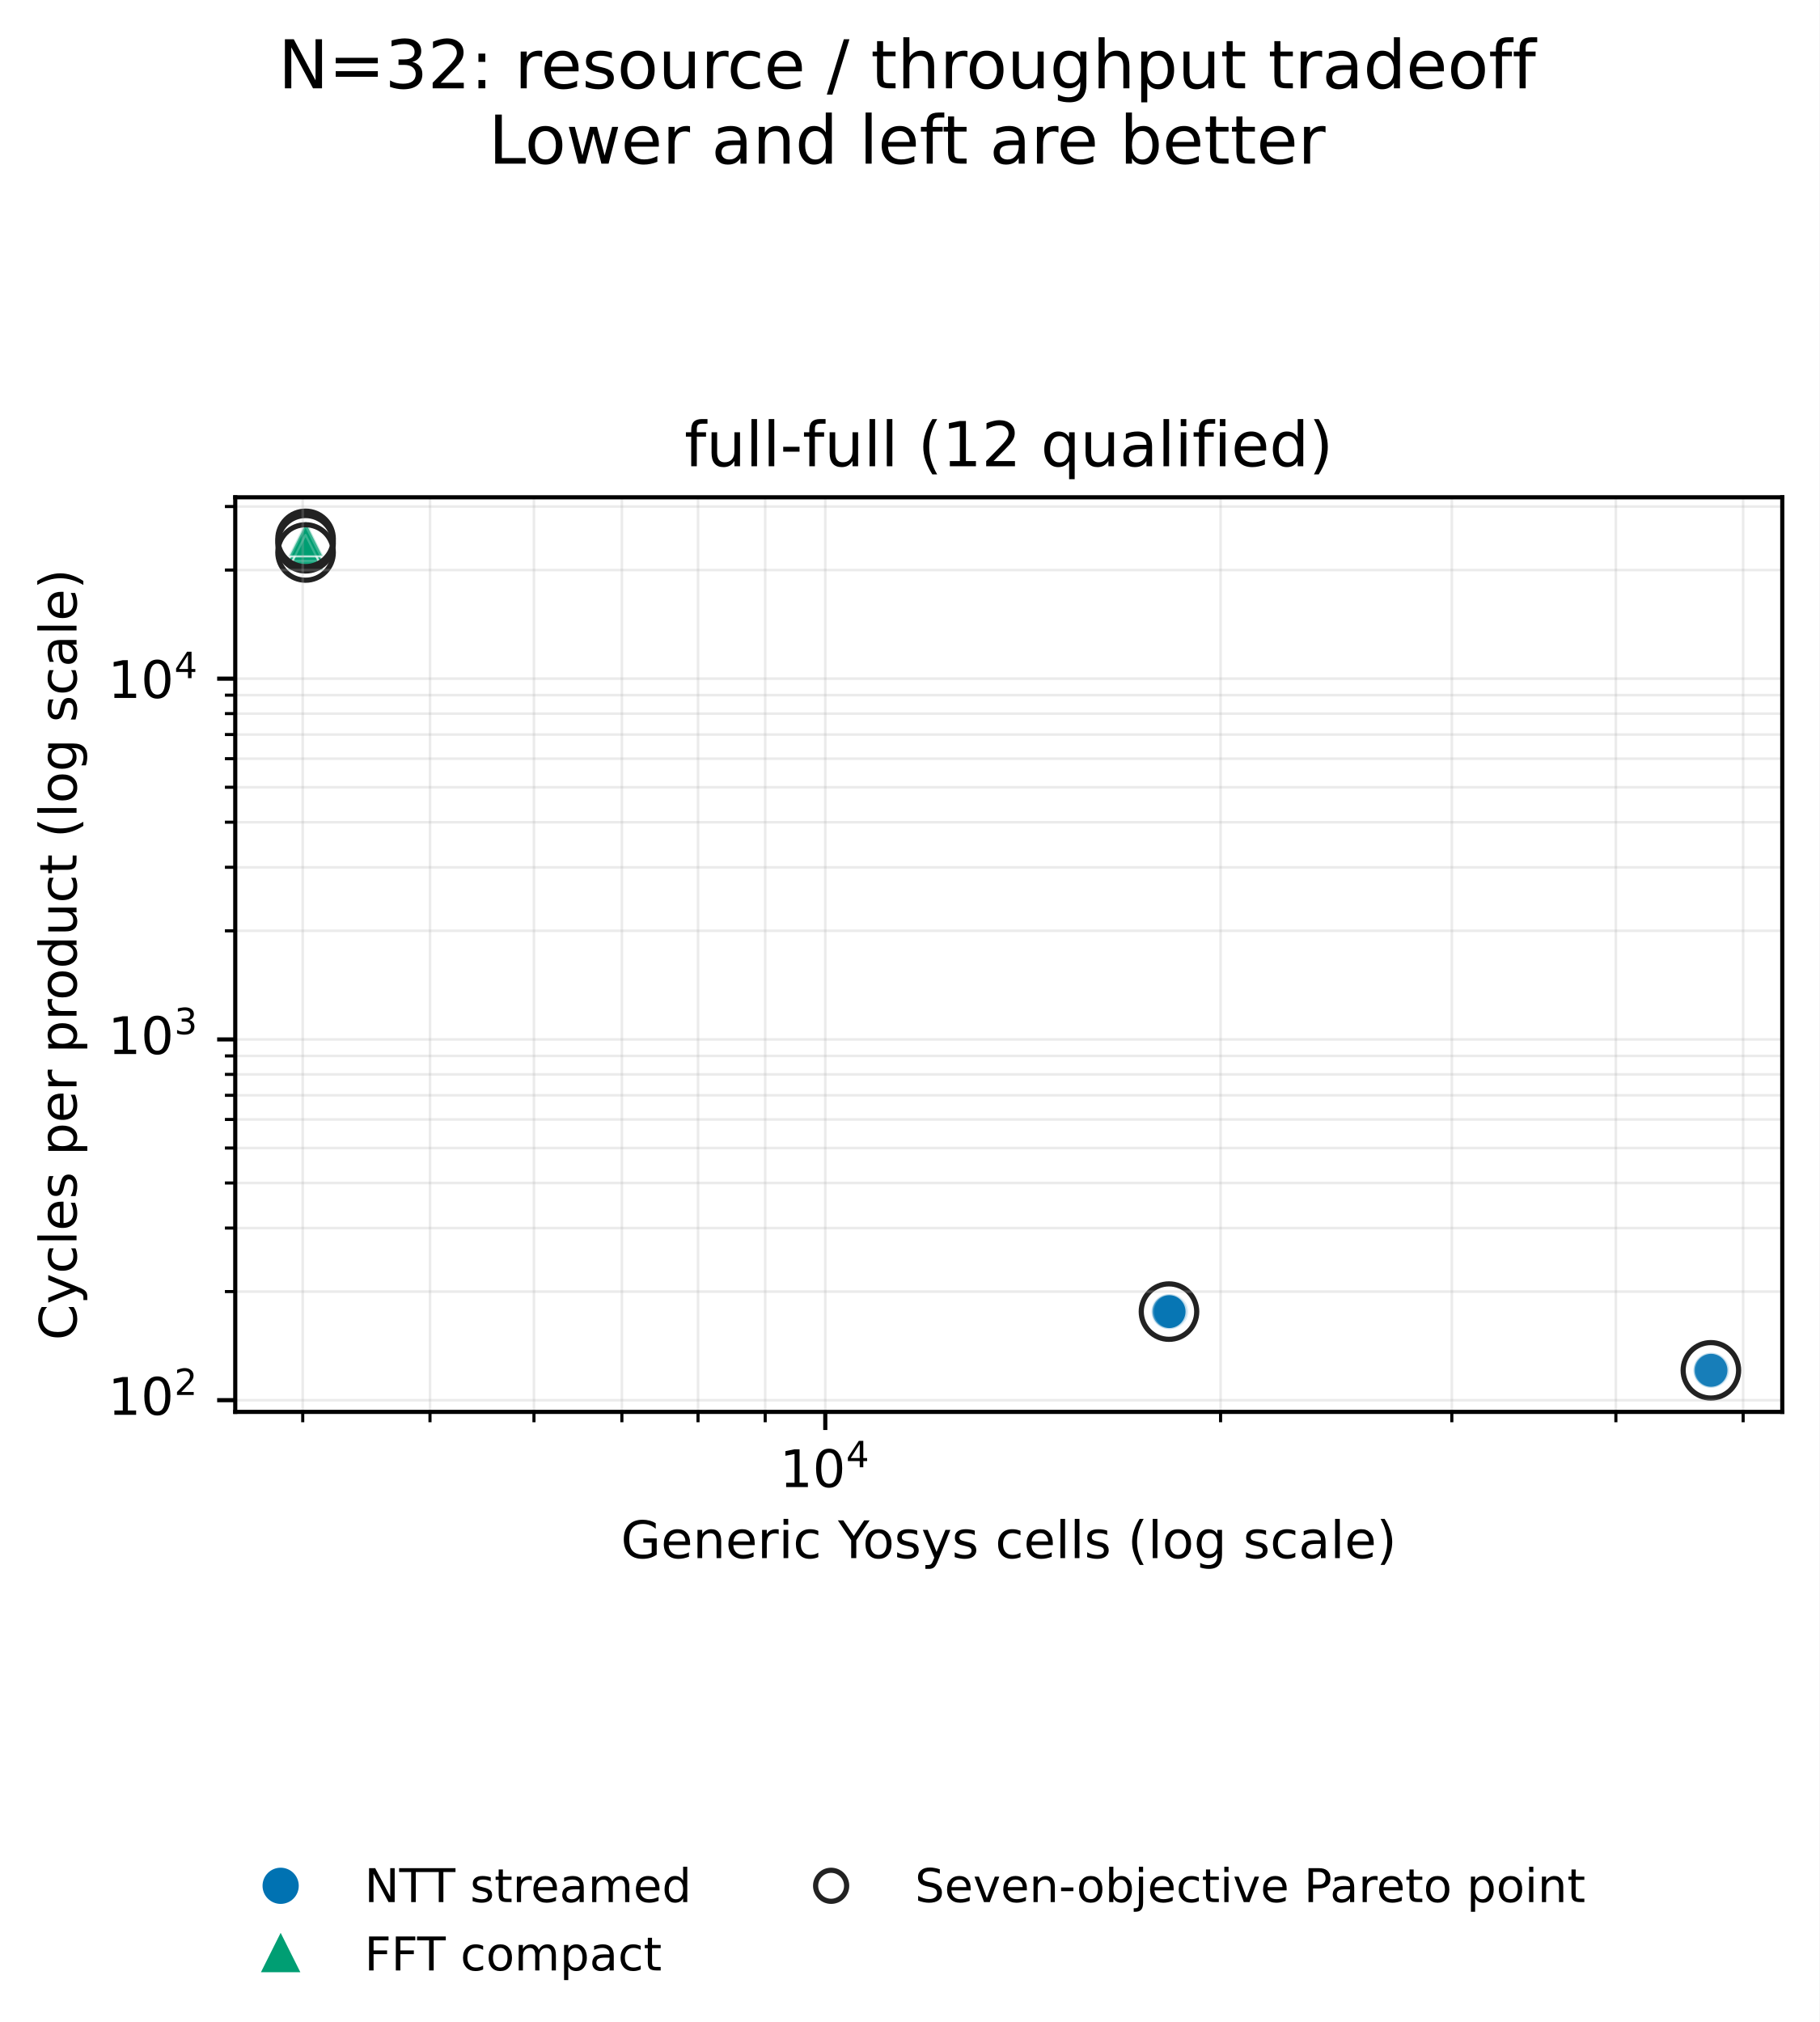
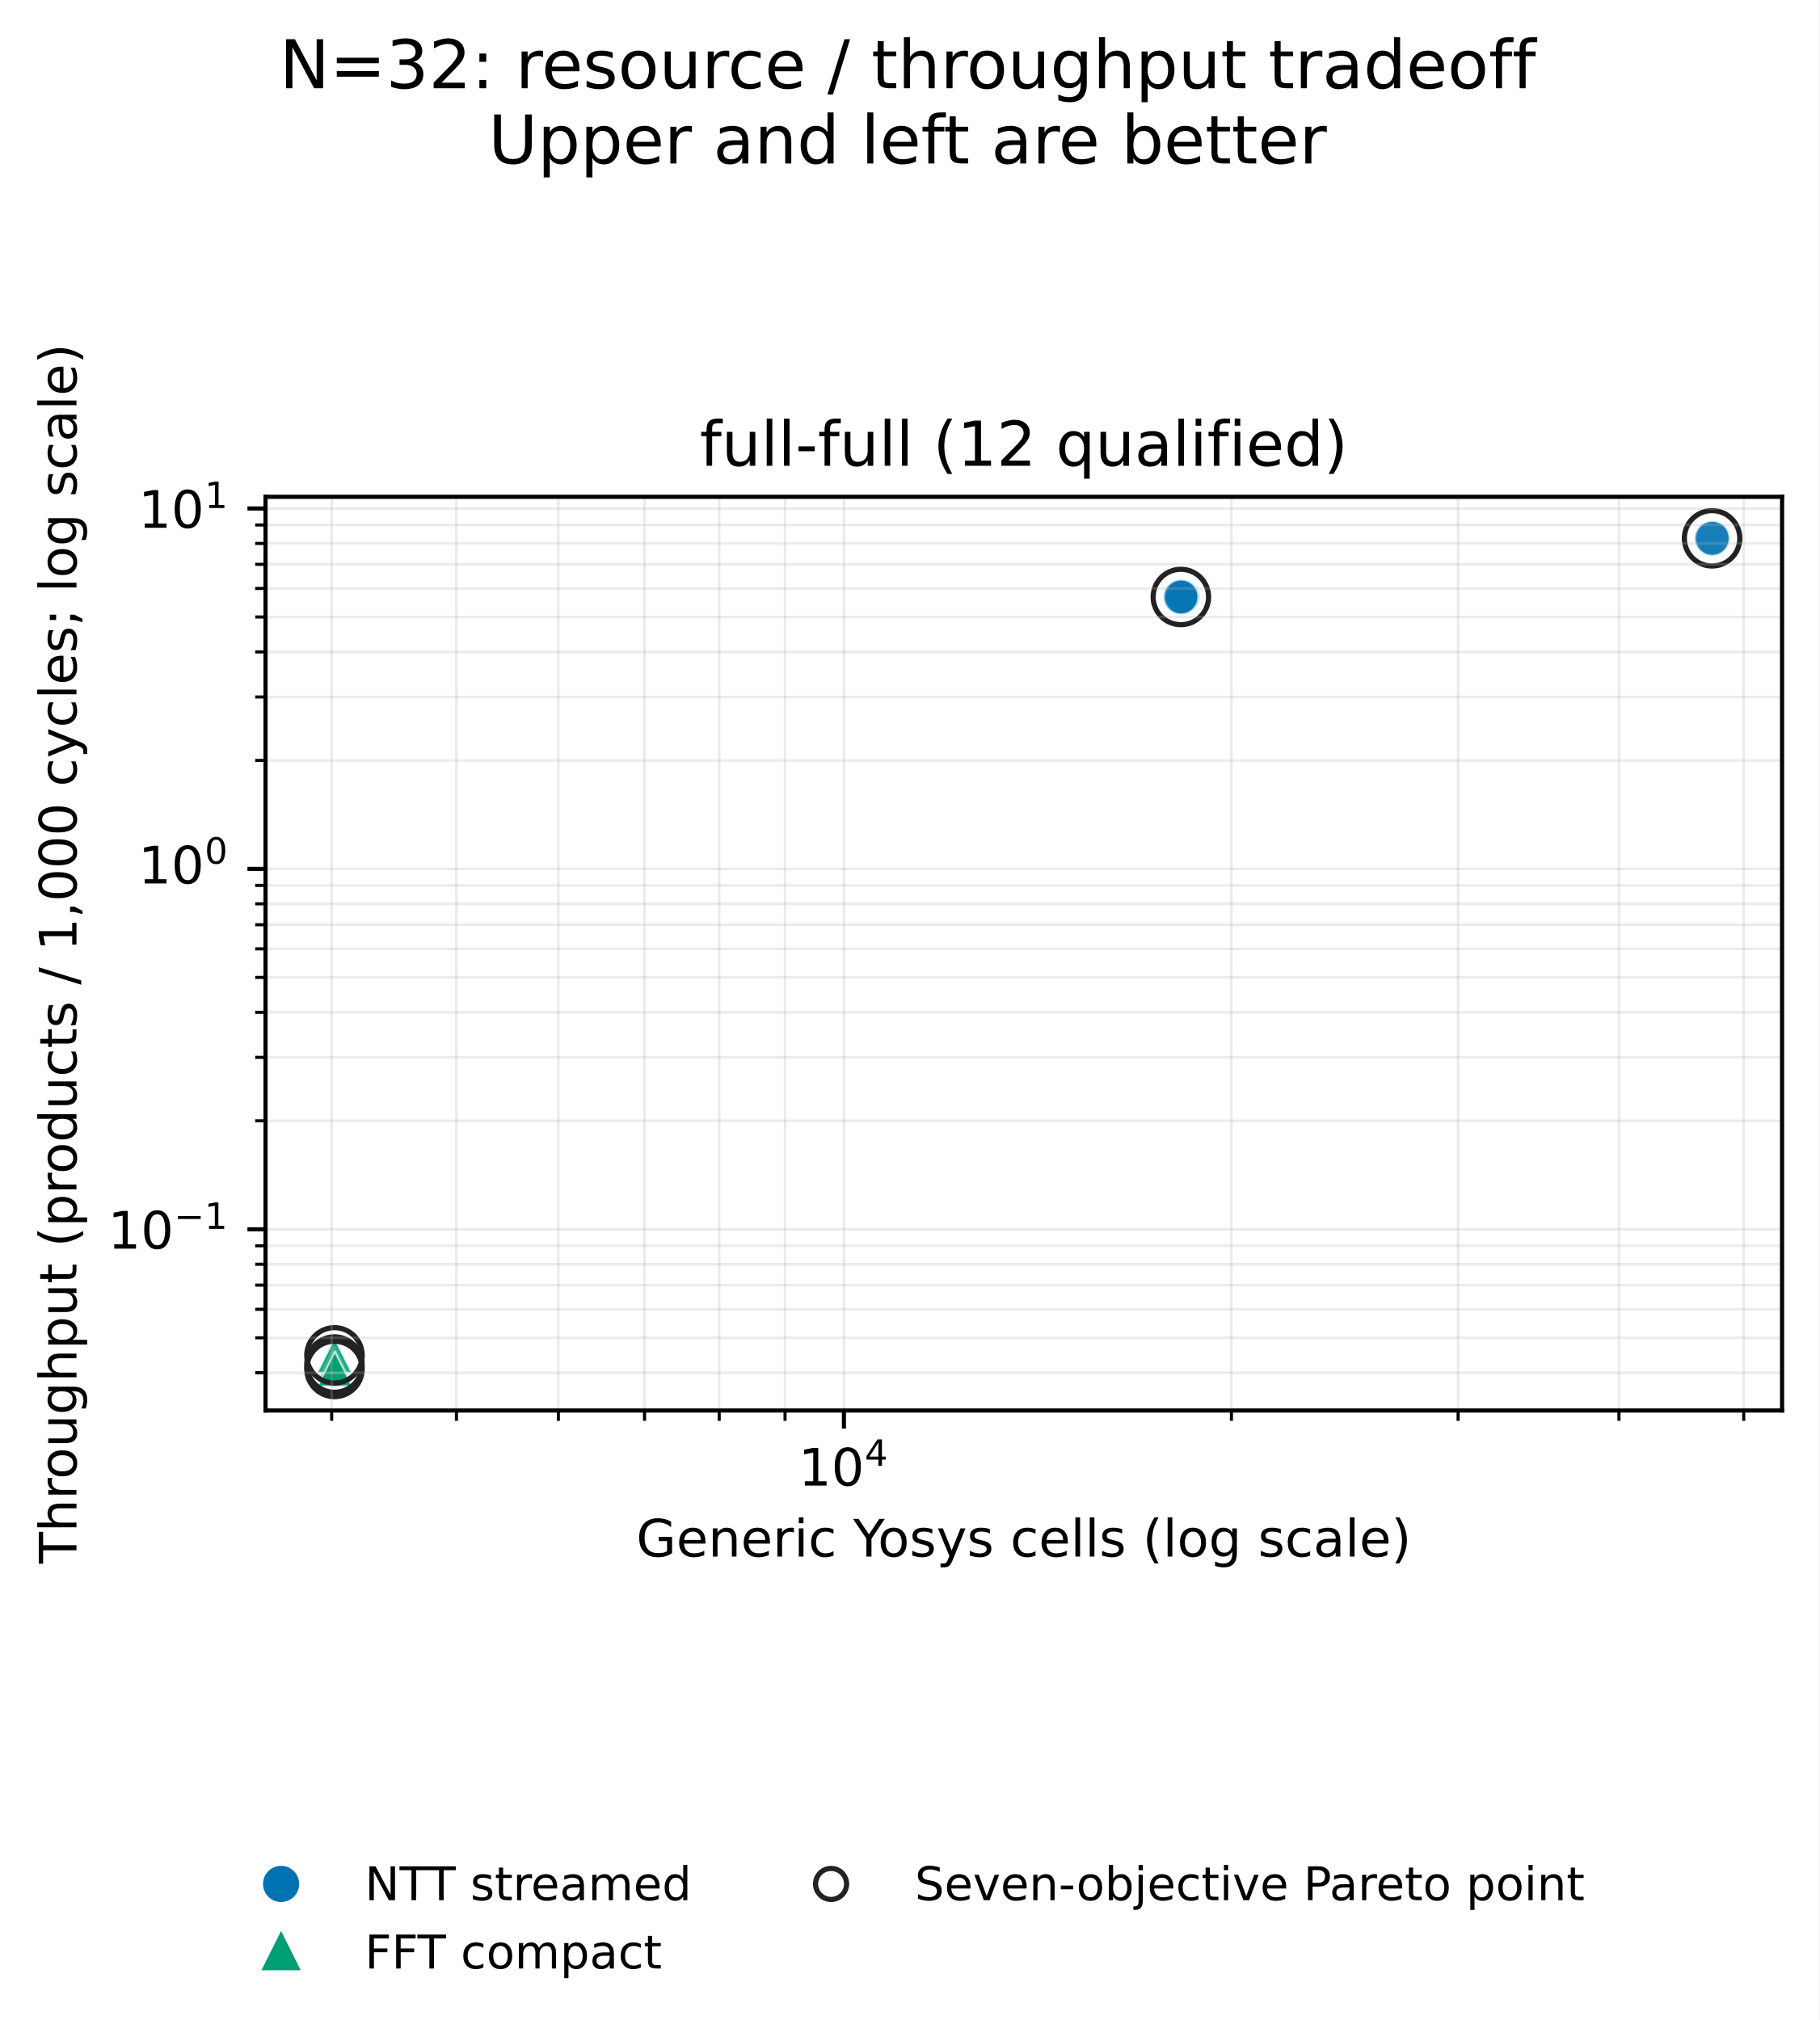
- <svg xmlns="http://www.w3.org/2000/svg" xmlns:xlink="http://www.w3.org/1999/xlink" width="351.74pt" height="390.924pt" viewBox="0 0 351.74 390.924" version="1.1">
+ <svg xmlns="http://www.w3.org/2000/svg" xmlns:xlink="http://www.w3.org/1999/xlink" width="352.006pt" height="390.924pt" viewBox="0 0 352.006 390.924" version="1.1">
  <defs>
    <style type="text/css">*{stroke-linejoin: round; stroke-linecap: butt}</style>
  </defs>
  <g id="figure_1">
    <g id="patch_1">
-       <path d="M 0 390.924 L 351.74 390.924 L 351.74 0 L 0 0 z " style="fill: #ffffff" />
+       <path d="M 0 390.924 L 352.006 390.924 L 352.006 0 L 0 0 z " style="fill: #ffffff" />
    </g>
    <g id="axes_1">
      <g id="patch_2">
-         <path d="M 45.478 272.968 L 344.54 272.968 L 344.54 96.144 L 45.478 96.144 z " style="fill: #ffffff" />
+         <path d="M 51.378 272.968 L 344.806 272.968 L 344.806 96.144 L 51.378 96.144 z " style="fill: #ffffff" />
      </g>
      <g id="PathCollection_1">
        <defs>
          <path id="m8bd36712f8" d="M 0 3.391 C 0.899 3.391 1.762 3.034 2.398 2.398 C 3.034 1.762 3.391 0.899 3.391 0 C 3.391 -0.899 3.034 -1.762 2.398 -2.398 C 1.762 -3.034 0.899 -3.391 0 -3.391 C -0.899 -3.391 -1.762 -3.034 -2.398 -2.398 C -3.034 -1.762 -3.391 -0.899 -3.391 0 C -3.391 0.899 -3.034 1.762 -2.398 2.398 C -1.762 3.034 -0.899 3.391 0 3.391 z " style="stroke: #ffffff; stroke-opacity: 0.7; stroke-width: 0.4" />
        </defs>
-         <g clip-path="url(#p76d375ea2e)">
-           <use xlink:href="#m8bd36712f8" x="226.253" y="253.58" style="fill: #0072b2; fill-opacity: 0.7; stroke: #ffffff; stroke-opacity: 0.7; stroke-width: 0.4" />
-           <use xlink:href="#m8bd36712f8" x="226.271" y="253.58" style="fill: #0072b2; fill-opacity: 0.7; stroke: #ffffff; stroke-opacity: 0.7; stroke-width: 0.4" />
-           <use xlink:href="#m8bd36712f8" x="225.982" y="253.58" style="fill: #0072b2; fill-opacity: 0.7; stroke: #ffffff; stroke-opacity: 0.7; stroke-width: 0.4" />
-           <use xlink:href="#m8bd36712f8" x="330.947" y="264.931" style="fill: #0072b2; fill-opacity: 0.7; stroke: #ffffff; stroke-opacity: 0.7; stroke-width: 0.4" />
-           <use xlink:href="#m8bd36712f8" x="330.737" y="264.931" style="fill: #0072b2; fill-opacity: 0.7; stroke: #ffffff; stroke-opacity: 0.7; stroke-width: 0.4" />
+         <g clip-path="url(#pe6f5bd7423)">
+           <use xlink:href="#m8bd36712f8" x="228.747" y="115.532" style="fill: #0072b2; fill-opacity: 0.7; stroke: #ffffff; stroke-opacity: 0.7; stroke-width: 0.4" />
+           <use xlink:href="#m8bd36712f8" x="228.765" y="115.532" style="fill: #0072b2; fill-opacity: 0.7; stroke: #ffffff; stroke-opacity: 0.7; stroke-width: 0.4" />
+           <use xlink:href="#m8bd36712f8" x="228.481" y="115.532" style="fill: #0072b2; fill-opacity: 0.7; stroke: #ffffff; stroke-opacity: 0.7; stroke-width: 0.4" />
+           <use xlink:href="#m8bd36712f8" x="331.468" y="104.181" style="fill: #0072b2; fill-opacity: 0.7; stroke: #ffffff; stroke-opacity: 0.7; stroke-width: 0.4" />
+           <use xlink:href="#m8bd36712f8" x="331.263" y="104.181" style="fill: #0072b2; fill-opacity: 0.7; stroke: #ffffff; stroke-opacity: 0.7; stroke-width: 0.4" />
        </g>
      </g>
      <g id="PathCollection_2" />
      <g id="PathCollection_3">
        <defs>
          <path id="mdef2cf8dd1" d="M 0 -3.391 L -3.391 3.391 L 3.391 3.391 z " style="stroke: #ffffff; stroke-opacity: 0.7; stroke-width: 0.4" />
        </defs>
-         <g clip-path="url(#p76d375ea2e)">
-           <use xlink:href="#mdef2cf8dd1" x="59.072" y="104.181" style="fill: #009e73; fill-opacity: 0.7; stroke: #ffffff; stroke-opacity: 0.7; stroke-width: 0.4" />
-           <use xlink:href="#mdef2cf8dd1" x="59.072" y="105.034" style="fill: #009e73; fill-opacity: 0.7; stroke: #ffffff; stroke-opacity: 0.7; stroke-width: 0.4" />
-           <use xlink:href="#mdef2cf8dd1" x="59.072" y="106.814" style="fill: #009e73; fill-opacity: 0.7; stroke: #ffffff; stroke-opacity: 0.7; stroke-width: 0.4" />
-           <use xlink:href="#mdef2cf8dd1" x="59.072" y="104.181" style="fill: #009e73; fill-opacity: 0.7; stroke: #ffffff; stroke-opacity: 0.7; stroke-width: 0.4" />
-           <use xlink:href="#mdef2cf8dd1" x="59.072" y="105.034" style="fill: #009e73; fill-opacity: 0.7; stroke: #ffffff; stroke-opacity: 0.7; stroke-width: 0.4" />
-           <use xlink:href="#mdef2cf8dd1" x="59.072" y="106.814" style="fill: #009e73; fill-opacity: 0.7; stroke: #ffffff; stroke-opacity: 0.7; stroke-width: 0.4" />
-           <use xlink:href="#mdef2cf8dd1" x="59.154" y="104.181" style="fill: #009e73; fill-opacity: 0.7; stroke: #ffffff; stroke-opacity: 0.7; stroke-width: 0.4" />
+         <g clip-path="url(#pe6f5bd7423)">
+           <use xlink:href="#mdef2cf8dd1" x="64.716" y="264.931" style="fill: #009e73; fill-opacity: 0.7; stroke: #ffffff; stroke-opacity: 0.7; stroke-width: 0.4" />
+           <use xlink:href="#mdef2cf8dd1" x="64.716" y="264.078" style="fill: #009e73; fill-opacity: 0.7; stroke: #ffffff; stroke-opacity: 0.7; stroke-width: 0.4" />
+           <use xlink:href="#mdef2cf8dd1" x="64.716" y="262.298" style="fill: #009e73; fill-opacity: 0.7; stroke: #ffffff; stroke-opacity: 0.7; stroke-width: 0.4" />
+           <use xlink:href="#mdef2cf8dd1" x="64.716" y="264.931" style="fill: #009e73; fill-opacity: 0.7; stroke: #ffffff; stroke-opacity: 0.7; stroke-width: 0.4" />
+           <use xlink:href="#mdef2cf8dd1" x="64.716" y="264.078" style="fill: #009e73; fill-opacity: 0.7; stroke: #ffffff; stroke-opacity: 0.7; stroke-width: 0.4" />
+           <use xlink:href="#mdef2cf8dd1" x="64.716" y="262.298" style="fill: #009e73; fill-opacity: 0.7; stroke: #ffffff; stroke-opacity: 0.7; stroke-width: 0.4" />
+           <use xlink:href="#mdef2cf8dd1" x="64.796" y="264.931" style="fill: #009e73; fill-opacity: 0.7; stroke: #ffffff; stroke-opacity: 0.7; stroke-width: 0.4" />
        </g>
      </g>
      <g id="PathCollection_4" />
      <g id="PathCollection_5" />
      <g id="PathCollection_6" />
      <g id="PathCollection_7" />
      <g id="PathCollection_8" />
      <g id="PathCollection_9" />
      <g id="PathCollection_10">
        <defs>
          <path id="C0_0_02cb14d2c5" d="M 0 5.362 C 1.422 5.362 2.786 4.797 3.791 3.791 C 4.797 2.786 5.362 1.422 5.362 -0 C 5.362 -1.422 4.797 -2.786 3.791 -3.791 C 2.786 -4.797 1.422 -5.362 0 -5.362 C -1.422 -5.362 -2.786 -4.797 -3.791 -3.791 C -4.797 -2.786 -5.362 -1.422 -5.362 0 C -5.362 1.422 -4.797 2.786 -3.791 3.791 C -2.786 4.797 -1.422 5.362 0 5.362 z " />
        </defs>
-         <g clip-path="url(#p76d375ea2e)">
-           <use xlink:href="#C0_0_02cb14d2c5" x="59.072" y="104.181" style="fill: none; stroke: #222222" />
-         </g>
-         <g clip-path="url(#p76d375ea2e)">
-           <use xlink:href="#C0_0_02cb14d2c5" x="59.072" y="105.034" style="fill: none; stroke: #222222" />
-         </g>
-         <g clip-path="url(#p76d375ea2e)">
-           <use xlink:href="#C0_0_02cb14d2c5" x="59.072" y="106.814" style="fill: none; stroke: #222222" />
-         </g>
-         <g clip-path="url(#p76d375ea2e)">
-           <use xlink:href="#C0_0_02cb14d2c5" x="225.982" y="253.58" style="fill: none; stroke: #222222" />
-         </g>
-         <g clip-path="url(#p76d375ea2e)">
-           <use xlink:href="#C0_0_02cb14d2c5" x="330.737" y="264.931" style="fill: none; stroke: #222222" />
+         <g clip-path="url(#pe6f5bd7423)">
+           <use xlink:href="#C0_0_02cb14d2c5" x="64.716" y="264.931" style="fill: none; stroke: #222222" />
+         </g>
+         <g clip-path="url(#pe6f5bd7423)">
+           <use xlink:href="#C0_0_02cb14d2c5" x="64.716" y="264.078" style="fill: none; stroke: #222222" />
+         </g>
+         <g clip-path="url(#pe6f5bd7423)">
+           <use xlink:href="#C0_0_02cb14d2c5" x="64.716" y="262.298" style="fill: none; stroke: #222222" />
+         </g>
+         <g clip-path="url(#pe6f5bd7423)">
+           <use xlink:href="#C0_0_02cb14d2c5" x="228.481" y="115.532" style="fill: none; stroke: #222222" />
+         </g>
+         <g clip-path="url(#pe6f5bd7423)">
+           <use xlink:href="#C0_0_02cb14d2c5" x="331.263" y="104.181" style="fill: none; stroke: #222222" />
        </g>
      </g>
      <g id="matplotlib.axis_1">
        <g id="xtick_1">
          <g id="line2d_1">
-             <path d="M 159.539 272.968 L 159.539 96.144 " clip-path="url(#p76d375ea2e)" style="fill: none; stroke: #b0b0b0; stroke-opacity: 0.25; stroke-width: 0.5; stroke-linecap: square" />
+             <path d="M 163.29 272.968 L 163.29 96.144 " clip-path="url(#pe6f5bd7423)" style="fill: none; stroke: #b0b0b0; stroke-opacity: 0.25; stroke-width: 0.5; stroke-linecap: square" />
          </g>
          <g id="line2d_2">
            <defs>
              <path id="ma40b350167" d="M 0 0 L 0 3.5 " style="stroke: #000000; stroke-width: 0.8" />
            </defs>
            <g>
-               <use xlink:href="#ma40b350167" x="159.539" y="272.968" style="stroke: #000000; stroke-width: 0.8" />
+               <use xlink:href="#ma40b350167" x="163.29" y="272.968" style="stroke: #000000; stroke-width: 0.8" />
            </g>
          </g>
          <g id="text_1">
-             <g transform="translate(150.7394 287.5664)">
+             <g transform="translate(154.4905 287.5664)">
              <text>
                <tspan style="font: 10px 'DejaVu Sans'" x="0 6.362" y="-0.064">10</tspan>
                <tspan style="font: 7px 'DejaVu Sans'" x="12.82" y="-3.892">4</tspan>
              </text>
            </g>
          </g>
        </g>
        <g id="xtick_2">
          <g id="line2d_3">
-             <path d="M 58.522 272.968 L 58.522 96.144 " clip-path="url(#p76d375ea2e)" style="fill: none; stroke: #b0b0b0; stroke-opacity: 0.25; stroke-width: 0.5; stroke-linecap: square" />
+             <path d="M 64.176 272.968 L 64.176 96.144 " clip-path="url(#pe6f5bd7423)" style="fill: none; stroke: #b0b0b0; stroke-opacity: 0.25; stroke-width: 0.5; stroke-linecap: square" />
          </g>
          <g id="line2d_4">
            <defs>
              <path id="m5d7e84ca97" d="M 0 0 L 0 2 " style="stroke: #000000; stroke-width: 0.6" />
            </defs>
            <g>
-               <use xlink:href="#m5d7e84ca97" x="58.522" y="272.968" style="stroke: #000000; stroke-width: 0.6" />
+               <use xlink:href="#m5d7e84ca97" x="64.176" y="272.968" style="stroke: #000000; stroke-width: 0.6" />
            </g>
          </g>
        </g>
        <g id="xtick_3">
          <g id="line2d_5">
-             <path d="M 83.123 272.968 L 83.123 96.144 " clip-path="url(#p76d375ea2e)" style="fill: none; stroke: #b0b0b0; stroke-opacity: 0.25; stroke-width: 0.5; stroke-linecap: square" />
+             <path d="M 88.313 272.968 L 88.313 96.144 " clip-path="url(#pe6f5bd7423)" style="fill: none; stroke: #b0b0b0; stroke-opacity: 0.25; stroke-width: 0.5; stroke-linecap: square" />
          </g>
          <g id="line2d_6">
            <g>
-               <use xlink:href="#m5d7e84ca97" x="83.123" y="272.968" style="stroke: #000000; stroke-width: 0.6" />
+               <use xlink:href="#m5d7e84ca97" x="88.313" y="272.968" style="stroke: #000000; stroke-width: 0.6" />
            </g>
          </g>
        </g>
        <g id="xtick_4">
          <g id="line2d_7">
-             <path d="M 103.223 272.968 L 103.223 96.144 " clip-path="url(#p76d375ea2e)" style="fill: none; stroke: #b0b0b0; stroke-opacity: 0.25; stroke-width: 0.5; stroke-linecap: square" />
+             <path d="M 108.035 272.968 L 108.035 96.144 " clip-path="url(#pe6f5bd7423)" style="fill: none; stroke: #b0b0b0; stroke-opacity: 0.25; stroke-width: 0.5; stroke-linecap: square" />
          </g>
          <g id="line2d_8">
            <g>
-               <use xlink:href="#m5d7e84ca97" x="103.223" y="272.968" style="stroke: #000000; stroke-width: 0.6" />
+               <use xlink:href="#m5d7e84ca97" x="108.035" y="272.968" style="stroke: #000000; stroke-width: 0.6" />
            </g>
          </g>
        </g>
        <g id="xtick_5">
          <g id="line2d_9">
-             <path d="M 120.217 272.968 L 120.217 96.144 " clip-path="url(#p76d375ea2e)" style="fill: none; stroke: #b0b0b0; stroke-opacity: 0.25; stroke-width: 0.5; stroke-linecap: square" />
+             <path d="M 124.709 272.968 L 124.709 96.144 " clip-path="url(#pe6f5bd7423)" style="fill: none; stroke: #b0b0b0; stroke-opacity: 0.25; stroke-width: 0.5; stroke-linecap: square" />
          </g>
          <g id="line2d_10">
            <g>
-               <use xlink:href="#m5d7e84ca97" x="120.217" y="272.968" style="stroke: #000000; stroke-width: 0.6" />
+               <use xlink:href="#m5d7e84ca97" x="124.709" y="272.968" style="stroke: #000000; stroke-width: 0.6" />
            </g>
          </g>
        </g>
        <g id="xtick_6">
          <g id="line2d_11">
-             <path d="M 134.939 272.968 L 134.939 96.144 " clip-path="url(#p76d375ea2e)" style="fill: none; stroke: #b0b0b0; stroke-opacity: 0.25; stroke-width: 0.5; stroke-linecap: square" />
+             <path d="M 139.153 272.968 L 139.153 96.144 " clip-path="url(#pe6f5bd7423)" style="fill: none; stroke: #b0b0b0; stroke-opacity: 0.25; stroke-width: 0.5; stroke-linecap: square" />
          </g>
          <g id="line2d_12">
            <g>
-               <use xlink:href="#m5d7e84ca97" x="134.939" y="272.968" style="stroke: #000000; stroke-width: 0.6" />
+               <use xlink:href="#m5d7e84ca97" x="139.153" y="272.968" style="stroke: #000000; stroke-width: 0.6" />
            </g>
          </g>
        </g>
        <g id="xtick_7">
          <g id="line2d_13">
-             <path d="M 147.924 272.968 L 147.924 96.144 " clip-path="url(#p76d375ea2e)" style="fill: none; stroke: #b0b0b0; stroke-opacity: 0.25; stroke-width: 0.5; stroke-linecap: square" />
+             <path d="M 151.894 272.968 L 151.894 96.144 " clip-path="url(#pe6f5bd7423)" style="fill: none; stroke: #b0b0b0; stroke-opacity: 0.25; stroke-width: 0.5; stroke-linecap: square" />
          </g>
          <g id="line2d_14">
            <g>
-               <use xlink:href="#m5d7e84ca97" x="147.924" y="272.968" style="stroke: #000000; stroke-width: 0.6" />
+               <use xlink:href="#m5d7e84ca97" x="151.894" y="272.968" style="stroke: #000000; stroke-width: 0.6" />
            </g>
          </g>
        </g>
        <g id="xtick_8">
          <g id="line2d_15">
-             <path d="M 235.956 272.968 L 235.956 96.144 " clip-path="url(#p76d375ea2e)" style="fill: none; stroke: #b0b0b0; stroke-opacity: 0.25; stroke-width: 0.5; stroke-linecap: square" />
+             <path d="M 238.268 272.968 L 238.268 96.144 " clip-path="url(#pe6f5bd7423)" style="fill: none; stroke: #b0b0b0; stroke-opacity: 0.25; stroke-width: 0.5; stroke-linecap: square" />
          </g>
          <g id="line2d_16">
            <g>
-               <use xlink:href="#m5d7e84ca97" x="235.956" y="272.968" style="stroke: #000000; stroke-width: 0.6" />
+               <use xlink:href="#m5d7e84ca97" x="238.268" y="272.968" style="stroke: #000000; stroke-width: 0.6" />
            </g>
          </g>
        </g>
        <g id="xtick_9">
          <g id="line2d_17">
-             <path d="M 280.657 272.968 L 280.657 96.144 " clip-path="url(#p76d375ea2e)" style="fill: none; stroke: #b0b0b0; stroke-opacity: 0.25; stroke-width: 0.5; stroke-linecap: square" />
+             <path d="M 282.126 272.968 L 282.126 96.144 " clip-path="url(#pe6f5bd7423)" style="fill: none; stroke: #b0b0b0; stroke-opacity: 0.25; stroke-width: 0.5; stroke-linecap: square" />
          </g>
          <g id="line2d_18">
            <g>
-               <use xlink:href="#m5d7e84ca97" x="280.657" y="272.968" style="stroke: #000000; stroke-width: 0.6" />
+               <use xlink:href="#m5d7e84ca97" x="282.126" y="272.968" style="stroke: #000000; stroke-width: 0.6" />
            </g>
          </g>
        </g>
        <g id="xtick_10">
          <g id="line2d_19">
-             <path d="M 312.373 272.968 L 312.373 96.144 " clip-path="url(#p76d375ea2e)" style="fill: none; stroke: #b0b0b0; stroke-opacity: 0.25; stroke-width: 0.5; stroke-linecap: square" />
+             <path d="M 313.245 272.968 L 313.245 96.144 " clip-path="url(#pe6f5bd7423)" style="fill: none; stroke: #b0b0b0; stroke-opacity: 0.25; stroke-width: 0.5; stroke-linecap: square" />
          </g>
          <g id="line2d_20">
            <g>
-               <use xlink:href="#m5d7e84ca97" x="312.373" y="272.968" style="stroke: #000000; stroke-width: 0.6" />
+               <use xlink:href="#m5d7e84ca97" x="313.245" y="272.968" style="stroke: #000000; stroke-width: 0.6" />
            </g>
          </g>
        </g>
        <g id="xtick_11">
          <g id="line2d_21">
-             <path d="M 336.974 272.968 L 336.974 96.144 " clip-path="url(#p76d375ea2e)" style="fill: none; stroke: #b0b0b0; stroke-opacity: 0.25; stroke-width: 0.5; stroke-linecap: square" />
+             <path d="M 337.382 272.968 L 337.382 96.144 " clip-path="url(#pe6f5bd7423)" style="fill: none; stroke: #b0b0b0; stroke-opacity: 0.25; stroke-width: 0.5; stroke-linecap: square" />
          </g>
          <g id="line2d_22">
            <g>
-               <use xlink:href="#m5d7e84ca97" x="336.974" y="272.968" style="stroke: #000000; stroke-width: 0.6" />
+               <use xlink:href="#m5d7e84ca97" x="337.382" y="272.968" style="stroke: #000000; stroke-width: 0.6" />
            </g>
          </g>
        </g>
        <g id="text_2">
-           <text style="font: 10px 'DejaVu Sans'; text-anchor: middle" x="195.009" y="301.245" transform="rotate(-0 195.0093 301.2446)">Generic Yosys cells (log scale)</text>
+           <text style="font: 10px 'DejaVu Sans'; text-anchor: middle" x="198.092" y="301.245" transform="rotate(-0 198.0921 301.2446)">Generic Yosys cells (log scale)</text>
        </g>
      </g>
      <g id="matplotlib.axis_2">
        <g id="ytick_1">
          <g id="line2d_23">
-             <path d="M 45.478 270.705 L 344.54 270.705 " clip-path="url(#p76d375ea2e)" style="fill: none; stroke: #b0b0b0; stroke-opacity: 0.25; stroke-width: 0.5; stroke-linecap: square" />
+             <path d="M 51.378 237.905 L 344.806 237.905 " clip-path="url(#pe6f5bd7423)" style="fill: none; stroke: #b0b0b0; stroke-opacity: 0.25; stroke-width: 0.5; stroke-linecap: square" />
          </g>
          <g id="line2d_24">
            <defs>
              <path id="me895b88b2b" d="M 0 0 L -3.5 0 " style="stroke: #000000; stroke-width: 0.8" />
            </defs>
            <g>
-               <use xlink:href="#me895b88b2b" x="45.478" y="270.705" style="stroke: #000000; stroke-width: 0.8" />
+               <use xlink:href="#me895b88b2b" x="51.378" y="237.905" style="stroke: #000000; stroke-width: 0.8" />
            </g>
          </g>
          <g id="text_3">
-             <g transform="translate(20.87813 274.504)">
+             <g transform="translate(20.87813 241.7047)">
+               <text>
+                 <tspan style="font: 10px 'DejaVu Sans'" x="0 6.362" y="-0.064">10</tspan>
+                 <tspan style="font: 7px 'DejaVu Sans'" x="12.82 18.686" y="-3.892">−1</tspan>
+               </text>
+             </g>
+           </g>
+         </g>
+         <g id="ytick_2">
+           <g id="line2d_25">
+             <path d="M 51.378 168.156 L 344.806 168.156 " clip-path="url(#pe6f5bd7423)" style="fill: none; stroke: #b0b0b0; stroke-opacity: 0.25; stroke-width: 0.5; stroke-linecap: square" />
+           </g>
+           <g id="line2d_26">
+             <g>
+               <use xlink:href="#me895b88b2b" x="51.378" y="168.156" style="stroke: #000000; stroke-width: 0.8" />
+             </g>
+           </g>
+           <g id="text_4">
+             <g transform="translate(26.77812 171.9556)">
              <text>
                <tspan style="font: 10px 'DejaVu Sans'" x="0 6.362" y="-0.977">10</tspan>
-                 <tspan style="font: 7px 'DejaVu Sans'" x="12.82" y="-4.805">2</tspan>
-               </text>
-             </g>
-           </g>
-         </g>
-         <g id="ytick_2">
-           <g id="line2d_25">
-             <path d="M 45.478 200.956 L 344.54 200.956 " clip-path="url(#p76d375ea2e)" style="fill: none; stroke: #b0b0b0; stroke-opacity: 0.25; stroke-width: 0.5; stroke-linecap: square" />
-           </g>
-           <g id="line2d_26">
-             <g>
-               <use xlink:href="#me895b88b2b" x="45.478" y="200.956" style="stroke: #000000; stroke-width: 0.8" />
-             </g>
-           </g>
-           <g id="text_4">
-             <g transform="translate(20.87813 204.7549)">
-               <text>
-                 <tspan style="font: 10px 'DejaVu Sans'" x="0 6.362" y="-0.977">10</tspan>
-                 <tspan style="font: 7px 'DejaVu Sans'" x="12.82" y="-4.805">3</tspan>
+                 <tspan style="font: 7px 'DejaVu Sans'" x="12.82" y="-4.805">0</tspan>
              </text>
            </g>
          </g>
        </g>
        <g id="ytick_3">
          <g id="line2d_27">
-             <path d="M 45.478 131.207 L 344.54 131.207 " clip-path="url(#p76d375ea2e)" style="fill: none; stroke: #b0b0b0; stroke-opacity: 0.25; stroke-width: 0.5; stroke-linecap: square" />
+             <path d="M 51.378 98.407 L 344.806 98.407 " clip-path="url(#pe6f5bd7423)" style="fill: none; stroke: #b0b0b0; stroke-opacity: 0.25; stroke-width: 0.5; stroke-linecap: square" />
          </g>
          <g id="line2d_28">
            <g>
-               <use xlink:href="#me895b88b2b" x="45.478" y="131.207" style="stroke: #000000; stroke-width: 0.8" />
+               <use xlink:href="#me895b88b2b" x="51.378" y="98.407" style="stroke: #000000; stroke-width: 0.8" />
            </g>
          </g>
          <g id="text_5">
-             <g transform="translate(20.87813 135.0057)">
+             <g transform="translate(26.77812 102.2065)">
              <text>
                <tspan style="font: 10px 'DejaVu Sans'" x="0 6.362" y="-0.064">10</tspan>
-                 <tspan style="font: 7px 'DejaVu Sans'" x="12.82" y="-3.892">4</tspan>
+                 <tspan style="font: 7px 'DejaVu Sans'" x="12.82" y="-3.892">1</tspan>
              </text>
            </g>
          </g>
        </g>
        <g id="ytick_4">
          <g id="line2d_29">
-             <path d="M 45.478 249.708 L 344.54 249.708 " clip-path="url(#p76d375ea2e)" style="fill: none; stroke: #b0b0b0; stroke-opacity: 0.25; stroke-width: 0.5; stroke-linecap: square" />
+             <path d="M 51.378 265.661 L 344.806 265.661 " clip-path="url(#pe6f5bd7423)" style="fill: none; stroke: #b0b0b0; stroke-opacity: 0.25; stroke-width: 0.5; stroke-linecap: square" />
          </g>
          <g id="line2d_30">
            <defs>
              <path id="ma309d794df" d="M 0 0 L -2 0 " style="stroke: #000000; stroke-width: 0.6" />
            </defs>
            <g>
-               <use xlink:href="#ma309d794df" x="45.478" y="249.708" style="stroke: #000000; stroke-width: 0.6" />
+               <use xlink:href="#ma309d794df" x="51.378" y="265.661" style="stroke: #000000; stroke-width: 0.6" />
            </g>
          </g>
        </g>
        <g id="ytick_5">
          <g id="line2d_31">
-             <path d="M 45.478 237.426 L 344.54 237.426 " clip-path="url(#p76d375ea2e)" style="fill: none; stroke: #b0b0b0; stroke-opacity: 0.25; stroke-width: 0.5; stroke-linecap: square" />
+             <path d="M 51.378 258.902 L 344.806 258.902 " clip-path="url(#pe6f5bd7423)" style="fill: none; stroke: #b0b0b0; stroke-opacity: 0.25; stroke-width: 0.5; stroke-linecap: square" />
          </g>
          <g id="line2d_32">
            <g>
-               <use xlink:href="#ma309d794df" x="45.478" y="237.426" style="stroke: #000000; stroke-width: 0.6" />
+               <use xlink:href="#ma309d794df" x="51.378" y="258.902" style="stroke: #000000; stroke-width: 0.6" />
            </g>
          </g>
        </g>
        <g id="ytick_6">
          <g id="line2d_33">
-             <path d="M 45.478 228.712 L 344.54 228.712 " clip-path="url(#p76d375ea2e)" style="fill: none; stroke: #b0b0b0; stroke-opacity: 0.25; stroke-width: 0.5; stroke-linecap: square" />
+             <path d="M 51.378 253.379 L 344.806 253.379 " clip-path="url(#pe6f5bd7423)" style="fill: none; stroke: #b0b0b0; stroke-opacity: 0.25; stroke-width: 0.5; stroke-linecap: square" />
          </g>
          <g id="line2d_34">
            <g>
-               <use xlink:href="#ma309d794df" x="45.478" y="228.712" style="stroke: #000000; stroke-width: 0.6" />
+               <use xlink:href="#ma309d794df" x="51.378" y="253.379" style="stroke: #000000; stroke-width: 0.6" />
            </g>
          </g>
        </g>
        <g id="ytick_7">
          <g id="line2d_35">
-             <path d="M 45.478 221.952 L 344.54 221.952 " clip-path="url(#p76d375ea2e)" style="fill: none; stroke: #b0b0b0; stroke-opacity: 0.25; stroke-width: 0.5; stroke-linecap: square" />
+             <path d="M 51.378 248.71 L 344.806 248.71 " clip-path="url(#pe6f5bd7423)" style="fill: none; stroke: #b0b0b0; stroke-opacity: 0.25; stroke-width: 0.5; stroke-linecap: square" />
          </g>
          <g id="line2d_36">
            <g>
-               <use xlink:href="#ma309d794df" x="45.478" y="221.952" style="stroke: #000000; stroke-width: 0.6" />
+               <use xlink:href="#ma309d794df" x="51.378" y="248.71" style="stroke: #000000; stroke-width: 0.6" />
            </g>
          </g>
        </g>
        <g id="ytick_8">
          <g id="line2d_37">
-             <path d="M 45.478 216.429 L 344.54 216.429 " clip-path="url(#p76d375ea2e)" style="fill: none; stroke: #b0b0b0; stroke-opacity: 0.25; stroke-width: 0.5; stroke-linecap: square" />
+             <path d="M 51.378 244.665 L 344.806 244.665 " clip-path="url(#pe6f5bd7423)" style="fill: none; stroke: #b0b0b0; stroke-opacity: 0.25; stroke-width: 0.5; stroke-linecap: square" />
          </g>
          <g id="line2d_38">
            <g>
-               <use xlink:href="#ma309d794df" x="45.478" y="216.429" style="stroke: #000000; stroke-width: 0.6" />
+               <use xlink:href="#ma309d794df" x="51.378" y="244.665" style="stroke: #000000; stroke-width: 0.6" />
            </g>
          </g>
        </g>
        <g id="ytick_9">
          <g id="line2d_39">
-             <path d="M 45.478 211.76 L 344.54 211.76 " clip-path="url(#p76d375ea2e)" style="fill: none; stroke: #b0b0b0; stroke-opacity: 0.25; stroke-width: 0.5; stroke-linecap: square" />
+             <path d="M 51.378 241.097 L 344.806 241.097 " clip-path="url(#pe6f5bd7423)" style="fill: none; stroke: #b0b0b0; stroke-opacity: 0.25; stroke-width: 0.5; stroke-linecap: square" />
          </g>
          <g id="line2d_40">
            <g>
-               <use xlink:href="#ma309d794df" x="45.478" y="211.76" style="stroke: #000000; stroke-width: 0.6" />
+               <use xlink:href="#ma309d794df" x="51.378" y="241.097" style="stroke: #000000; stroke-width: 0.6" />
            </g>
          </g>
        </g>
        <g id="ytick_10">
          <g id="line2d_41">
-             <path d="M 45.478 207.715 L 344.54 207.715 " clip-path="url(#p76d375ea2e)" style="fill: none; stroke: #b0b0b0; stroke-opacity: 0.25; stroke-width: 0.5; stroke-linecap: square" />
+             <path d="M 51.378 216.909 L 344.806 216.909 " clip-path="url(#pe6f5bd7423)" style="fill: none; stroke: #b0b0b0; stroke-opacity: 0.25; stroke-width: 0.5; stroke-linecap: square" />
          </g>
          <g id="line2d_42">
            <g>
-               <use xlink:href="#ma309d794df" x="45.478" y="207.715" style="stroke: #000000; stroke-width: 0.6" />
+               <use xlink:href="#ma309d794df" x="51.378" y="216.909" style="stroke: #000000; stroke-width: 0.6" />
            </g>
          </g>
        </g>
        <g id="ytick_11">
          <g id="line2d_43">
-             <path d="M 45.478 204.147 L 344.54 204.147 " clip-path="url(#p76d375ea2e)" style="fill: none; stroke: #b0b0b0; stroke-opacity: 0.25; stroke-width: 0.5; stroke-linecap: square" />
+             <path d="M 51.378 204.627 L 344.806 204.627 " clip-path="url(#pe6f5bd7423)" style="fill: none; stroke: #b0b0b0; stroke-opacity: 0.25; stroke-width: 0.5; stroke-linecap: square" />
          </g>
          <g id="line2d_44">
            <g>
-               <use xlink:href="#ma309d794df" x="45.478" y="204.147" style="stroke: #000000; stroke-width: 0.6" />
+               <use xlink:href="#ma309d794df" x="51.378" y="204.627" style="stroke: #000000; stroke-width: 0.6" />
            </g>
          </g>
        </g>
        <g id="ytick_12">
          <g id="line2d_45">
-             <path d="M 45.478 179.959 L 344.54 179.959 " clip-path="url(#p76d375ea2e)" style="fill: none; stroke: #b0b0b0; stroke-opacity: 0.25; stroke-width: 0.5; stroke-linecap: square" />
+             <path d="M 51.378 195.912 L 344.806 195.912 " clip-path="url(#pe6f5bd7423)" style="fill: none; stroke: #b0b0b0; stroke-opacity: 0.25; stroke-width: 0.5; stroke-linecap: square" />
          </g>
          <g id="line2d_46">
            <g>
-               <use xlink:href="#ma309d794df" x="45.478" y="179.959" style="stroke: #000000; stroke-width: 0.6" />
+               <use xlink:href="#ma309d794df" x="51.378" y="195.912" style="stroke: #000000; stroke-width: 0.6" />
            </g>
          </g>
        </g>
        <g id="ytick_13">
          <g id="line2d_47">
-             <path d="M 45.478 167.677 L 344.54 167.677 " clip-path="url(#p76d375ea2e)" style="fill: none; stroke: #b0b0b0; stroke-opacity: 0.25; stroke-width: 0.5; stroke-linecap: square" />
+             <path d="M 51.378 189.153 L 344.806 189.153 " clip-path="url(#pe6f5bd7423)" style="fill: none; stroke: #b0b0b0; stroke-opacity: 0.25; stroke-width: 0.5; stroke-linecap: square" />
          </g>
          <g id="line2d_48">
            <g>
-               <use xlink:href="#ma309d794df" x="45.478" y="167.677" style="stroke: #000000; stroke-width: 0.6" />
+               <use xlink:href="#ma309d794df" x="51.378" y="189.153" style="stroke: #000000; stroke-width: 0.6" />
            </g>
          </g>
        </g>
        <g id="ytick_14">
          <g id="line2d_49">
-             <path d="M 45.478 158.962 L 344.54 158.962 " clip-path="url(#p76d375ea2e)" style="fill: none; stroke: #b0b0b0; stroke-opacity: 0.25; stroke-width: 0.5; stroke-linecap: square" />
+             <path d="M 51.378 183.63 L 344.806 183.63 " clip-path="url(#pe6f5bd7423)" style="fill: none; stroke: #b0b0b0; stroke-opacity: 0.25; stroke-width: 0.5; stroke-linecap: square" />
          </g>
          <g id="line2d_50">
            <g>
-               <use xlink:href="#ma309d794df" x="45.478" y="158.962" style="stroke: #000000; stroke-width: 0.6" />
+               <use xlink:href="#ma309d794df" x="51.378" y="183.63" style="stroke: #000000; stroke-width: 0.6" />
            </g>
          </g>
        </g>
        <g id="ytick_15">
          <g id="line2d_51">
-             <path d="M 45.478 152.203 L 344.54 152.203 " clip-path="url(#p76d375ea2e)" style="fill: none; stroke: #b0b0b0; stroke-opacity: 0.25; stroke-width: 0.5; stroke-linecap: square" />
+             <path d="M 51.378 178.961 L 344.806 178.961 " clip-path="url(#pe6f5bd7423)" style="fill: none; stroke: #b0b0b0; stroke-opacity: 0.25; stroke-width: 0.5; stroke-linecap: square" />
          </g>
          <g id="line2d_52">
            <g>
-               <use xlink:href="#ma309d794df" x="45.478" y="152.203" style="stroke: #000000; stroke-width: 0.6" />
+               <use xlink:href="#ma309d794df" x="51.378" y="178.961" style="stroke: #000000; stroke-width: 0.6" />
            </g>
          </g>
        </g>
        <g id="ytick_16">
          <g id="line2d_53">
-             <path d="M 45.478 146.68 L 344.54 146.68 " clip-path="url(#p76d375ea2e)" style="fill: none; stroke: #b0b0b0; stroke-opacity: 0.25; stroke-width: 0.5; stroke-linecap: square" />
+             <path d="M 51.378 174.916 L 344.806 174.916 " clip-path="url(#pe6f5bd7423)" style="fill: none; stroke: #b0b0b0; stroke-opacity: 0.25; stroke-width: 0.5; stroke-linecap: square" />
          </g>
          <g id="line2d_54">
            <g>
-               <use xlink:href="#ma309d794df" x="45.478" y="146.68" style="stroke: #000000; stroke-width: 0.6" />
+               <use xlink:href="#ma309d794df" x="51.378" y="174.916" style="stroke: #000000; stroke-width: 0.6" />
            </g>
          </g>
        </g>
        <g id="ytick_17">
          <g id="line2d_55">
-             <path d="M 45.478 142.011 L 344.54 142.011 " clip-path="url(#p76d375ea2e)" style="fill: none; stroke: #b0b0b0; stroke-opacity: 0.25; stroke-width: 0.5; stroke-linecap: square" />
+             <path d="M 51.378 171.348 L 344.806 171.348 " clip-path="url(#pe6f5bd7423)" style="fill: none; stroke: #b0b0b0; stroke-opacity: 0.25; stroke-width: 0.5; stroke-linecap: square" />
          </g>
          <g id="line2d_56">
            <g>
-               <use xlink:href="#ma309d794df" x="45.478" y="142.011" style="stroke: #000000; stroke-width: 0.6" />
+               <use xlink:href="#ma309d794df" x="51.378" y="171.348" style="stroke: #000000; stroke-width: 0.6" />
            </g>
          </g>
        </g>
        <g id="ytick_18">
          <g id="line2d_57">
-             <path d="M 45.478 137.966 L 344.54 137.966 " clip-path="url(#p76d375ea2e)" style="fill: none; stroke: #b0b0b0; stroke-opacity: 0.25; stroke-width: 0.5; stroke-linecap: square" />
+             <path d="M 51.378 147.16 L 344.806 147.16 " clip-path="url(#pe6f5bd7423)" style="fill: none; stroke: #b0b0b0; stroke-opacity: 0.25; stroke-width: 0.5; stroke-linecap: square" />
          </g>
          <g id="line2d_58">
            <g>
-               <use xlink:href="#ma309d794df" x="45.478" y="137.966" style="stroke: #000000; stroke-width: 0.6" />
+               <use xlink:href="#ma309d794df" x="51.378" y="147.16" style="stroke: #000000; stroke-width: 0.6" />
            </g>
          </g>
        </g>
        <g id="ytick_19">
          <g id="line2d_59">
-             <path d="M 45.478 134.398 L 344.54 134.398 " clip-path="url(#p76d375ea2e)" style="fill: none; stroke: #b0b0b0; stroke-opacity: 0.25; stroke-width: 0.5; stroke-linecap: square" />
+             <path d="M 51.378 134.878 L 344.806 134.878 " clip-path="url(#pe6f5bd7423)" style="fill: none; stroke: #b0b0b0; stroke-opacity: 0.25; stroke-width: 0.5; stroke-linecap: square" />
          </g>
          <g id="line2d_60">
            <g>
-               <use xlink:href="#ma309d794df" x="45.478" y="134.398" style="stroke: #000000; stroke-width: 0.6" />
+               <use xlink:href="#ma309d794df" x="51.378" y="134.878" style="stroke: #000000; stroke-width: 0.6" />
            </g>
          </g>
        </g>
        <g id="ytick_20">
          <g id="line2d_61">
-             <path d="M 45.478 110.21 L 344.54 110.21 " clip-path="url(#p76d375ea2e)" style="fill: none; stroke: #b0b0b0; stroke-opacity: 0.25; stroke-width: 0.5; stroke-linecap: square" />
+             <path d="M 51.378 126.163 L 344.806 126.163 " clip-path="url(#pe6f5bd7423)" style="fill: none; stroke: #b0b0b0; stroke-opacity: 0.25; stroke-width: 0.5; stroke-linecap: square" />
          </g>
          <g id="line2d_62">
            <g>
-               <use xlink:href="#ma309d794df" x="45.478" y="110.21" style="stroke: #000000; stroke-width: 0.6" />
+               <use xlink:href="#ma309d794df" x="51.378" y="126.163" style="stroke: #000000; stroke-width: 0.6" />
            </g>
          </g>
        </g>
        <g id="ytick_21">
          <g id="line2d_63">
-             <path d="M 45.478 97.928 L 344.54 97.928 " clip-path="url(#p76d375ea2e)" style="fill: none; stroke: #b0b0b0; stroke-opacity: 0.25; stroke-width: 0.5; stroke-linecap: square" />
+             <path d="M 51.378 119.404 L 344.806 119.404 " clip-path="url(#pe6f5bd7423)" style="fill: none; stroke: #b0b0b0; stroke-opacity: 0.25; stroke-width: 0.5; stroke-linecap: square" />
          </g>
          <g id="line2d_64">
            <g>
-               <use xlink:href="#ma309d794df" x="45.478" y="97.928" style="stroke: #000000; stroke-width: 0.6" />
+               <use xlink:href="#ma309d794df" x="51.378" y="119.404" style="stroke: #000000; stroke-width: 0.6" />
+             </g>
+           </g>
+         </g>
+         <g id="ytick_22">
+           <g id="line2d_65">
+             <path d="M 51.378 113.881 L 344.806 113.881 " clip-path="url(#pe6f5bd7423)" style="fill: none; stroke: #b0b0b0; stroke-opacity: 0.25; stroke-width: 0.5; stroke-linecap: square" />
+           </g>
+           <g id="line2d_66">
+             <g>
+               <use xlink:href="#ma309d794df" x="51.378" y="113.881" style="stroke: #000000; stroke-width: 0.6" />
+             </g>
+           </g>
+         </g>
+         <g id="ytick_23">
+           <g id="line2d_67">
+             <path d="M 51.378 109.212 L 344.806 109.212 " clip-path="url(#pe6f5bd7423)" style="fill: none; stroke: #b0b0b0; stroke-opacity: 0.25; stroke-width: 0.5; stroke-linecap: square" />
+           </g>
+           <g id="line2d_68">
+             <g>
+               <use xlink:href="#ma309d794df" x="51.378" y="109.212" style="stroke: #000000; stroke-width: 0.6" />
+             </g>
+           </g>
+         </g>
+         <g id="ytick_24">
+           <g id="line2d_69">
+             <path d="M 51.378 105.167 L 344.806 105.167 " clip-path="url(#pe6f5bd7423)" style="fill: none; stroke: #b0b0b0; stroke-opacity: 0.25; stroke-width: 0.5; stroke-linecap: square" />
+           </g>
+           <g id="line2d_70">
+             <g>
+               <use xlink:href="#ma309d794df" x="51.378" y="105.167" style="stroke: #000000; stroke-width: 0.6" />
+             </g>
+           </g>
+         </g>
+         <g id="ytick_25">
+           <g id="line2d_71">
+             <path d="M 51.378 101.599 L 344.806 101.599 " clip-path="url(#pe6f5bd7423)" style="fill: none; stroke: #b0b0b0; stroke-opacity: 0.25; stroke-width: 0.5; stroke-linecap: square" />
+           </g>
+           <g id="line2d_72">
+             <g>
+               <use xlink:href="#ma309d794df" x="51.378" y="101.599" style="stroke: #000000; stroke-width: 0.6" />
            </g>
          </g>
        </g>
        <g id="text_6">
-           <text style="font: 10px 'DejaVu Sans'; text-anchor: middle" x="14.798" y="184.556" transform="rotate(-90 14.79844 184.556)">Cycles per product (log scale)</text>
+           <text style="font: 10px 'DejaVu Sans'; text-anchor: middle" x="14.798" y="184.556" transform="rotate(-90 14.79844 184.556)">Throughput (products / 1,000 cycles; log scale)</text>
        </g>
      </g>
      <g id="patch_3">
-         <path d="M 45.478 272.968 L 45.478 96.144 " style="fill: none; stroke: #000000; stroke-width: 0.8; stroke-linejoin: miter; stroke-linecap: square" />
+         <path d="M 51.378 272.968 L 51.378 96.144 " style="fill: none; stroke: #000000; stroke-width: 0.8; stroke-linejoin: miter; stroke-linecap: square" />
      </g>
      <g id="patch_4">
-         <path d="M 344.54 272.968 L 344.54 96.144 " style="fill: none; stroke: #000000; stroke-width: 0.8; stroke-linejoin: miter; stroke-linecap: square" />
+         <path d="M 344.806 272.968 L 344.806 96.144 " style="fill: none; stroke: #000000; stroke-width: 0.8; stroke-linejoin: miter; stroke-linecap: square" />
      </g>
      <g id="patch_5">
-         <path d="M 45.478 272.968 L 344.54 272.968 " style="fill: none; stroke: #000000; stroke-width: 0.8; stroke-linejoin: miter; stroke-linecap: square" />
+         <path d="M 51.378 272.968 L 344.806 272.968 " style="fill: none; stroke: #000000; stroke-width: 0.8; stroke-linejoin: miter; stroke-linecap: square" />
      </g>
      <g id="patch_6">
-         <path d="M 45.478 96.144 L 344.54 96.144 " style="fill: none; stroke: #000000; stroke-width: 0.8; stroke-linejoin: miter; stroke-linecap: square" />
+         <path d="M 51.378 96.144 L 344.806 96.144 " style="fill: none; stroke: #000000; stroke-width: 0.8; stroke-linejoin: miter; stroke-linecap: square" />
      </g>
      <g id="text_7">
-         <text style="font: 12px 'DejaVu Sans'; text-anchor: middle" x="195.009" y="90.144" transform="rotate(-0 195.0093 90.144)">full-full (12 qualified)</text>
+         <text style="font: 12px 'DejaVu Sans'; text-anchor: middle" x="198.092" y="90.144" transform="rotate(-0 198.0921 90.144)">full-full (12 qualified)</text>
      </g>
    </g>
    <g id="text_8">
-       <text style="font: 13px 'DejaVu Sans'" transform="translate(53.79653 17.07797)">N=32: resource / throughput tradeoff</text>
-       <text style="font: 13px 'DejaVu Sans'" transform="translate(94.44489 31.63512)">Lower and left are better</text>
+       <text style="font: 13px 'DejaVu Sans'" transform="translate(54.06217 17.07797)">N=32: resource / throughput tradeoff</text>
+       <text style="font: 13px 'DejaVu Sans'" transform="translate(94.50131 31.63512)">Upper and left are better</text>
    </g>
    <g id="legend_1">
-       <g id="line2d_65">
+       <g id="line2d_73">
        <defs>
          <path id="me043868b8a" d="M 0 3 C 0.796 3 1.559 2.684 2.121 2.121 C 2.684 1.559 3 0.796 3 0 C 3 -0.796 2.684 -1.559 2.121 -2.121 C 1.559 -2.684 0.796 -3 0 -3 C -0.796 -3 -1.559 -2.684 -2.121 -2.121 C -2.684 -1.559 -3 -0.796 -3 0 C -3 0.796 -2.684 1.559 -2.121 2.121 C -1.559 2.684 -0.796 3 0 3 z " style="stroke: #0072b2" />
        </defs>
        <g>
-           <use xlink:href="#me043868b8a" x="54.254" y="364.592" style="fill: #0072b2; stroke: #0072b2" />
+           <use xlink:href="#me043868b8a" x="54.387" y="364.592" style="fill: #0072b2; stroke: #0072b2" />
        </g>
      </g>
      <g id="text_9">
-         <text style="font: 9px 'DejaVu Sans'; text-anchor: start" x="70.454" y="367.742" transform="rotate(-0 70.4542 367.742)">NTT streamed</text>
-       </g>
-       <g id="line2d_66">
+         <text style="font: 9px 'DejaVu Sans'; text-anchor: start" x="70.587" y="367.742" transform="rotate(-0 70.58702 367.742)">NTT streamed</text>
+       </g>
+       <g id="line2d_74">
        <defs>
          <path id="m1e2b892506" d="M 0 -3 L -3 3 L 3 3 z " style="stroke: #009e73; stroke-linejoin: miter" />
        </defs>
        <g>
-           <use xlink:href="#m1e2b892506" x="54.254" y="377.802" style="fill: #009e73; stroke: #009e73; stroke-linejoin: miter" />
+           <use xlink:href="#m1e2b892506" x="54.387" y="377.802" style="fill: #009e73; stroke: #009e73; stroke-linejoin: miter" />
        </g>
      </g>
      <g id="text_10">
-         <text style="font: 9px 'DejaVu Sans'; text-anchor: start" x="70.454" y="380.952" transform="rotate(-0 70.4542 380.9523)">FFT compact</text>
-       </g>
-       <g id="line2d_67">
+         <text style="font: 9px 'DejaVu Sans'; text-anchor: start" x="70.587" y="380.952" transform="rotate(-0 70.58702 380.9523)">FFT compact</text>
+       </g>
+       <g id="line2d_75">
        <defs>
          <path id="m149ca9b06e" d="M 0 3 C 0.796 3 1.559 2.684 2.121 2.121 C 2.684 1.559 3 0.796 3 0 C 3 -0.796 2.684 -1.559 2.121 -2.121 C 1.559 -2.684 0.796 -3 0 -3 C -0.796 -3 -1.559 -2.684 -2.121 -2.121 C -2.684 -1.559 -3 -0.796 -3 0 C -3 0.796 -2.684 1.559 -2.121 2.121 C -1.559 2.684 -0.796 3 0 3 z " style="stroke: #222222" />
        </defs>
        <g>
-           <use xlink:href="#m149ca9b06e" x="160.669" y="364.592" style="fill-opacity: 0; stroke: #222222" />
+           <use xlink:href="#m149ca9b06e" x="160.802" y="364.592" style="fill-opacity: 0; stroke: #222222" />
        </g>
      </g>
      <g id="text_11">
-         <text style="font: 9px 'DejaVu Sans'; text-anchor: start" x="176.869" y="367.742" transform="rotate(-0 176.8694 367.742)">Seven-objective Pareto point</text>
+         <text style="font: 9px 'DejaVu Sans'; text-anchor: start" x="177.002" y="367.742" transform="rotate(-0 177.0022 367.742)">Seven-objective Pareto point</text>
      </g>
    </g>
  </g>
  <defs>
-     <clipPath id="p76d375ea2e">
-       <rect x="45.478" y="96.144" width="299.062" height="176.824" />
+     <clipPath id="pe6f5bd7423">
+       <rect x="51.378" y="96.144" width="293.428" height="176.824" />
    </clipPath>
  </defs>
</svg>
